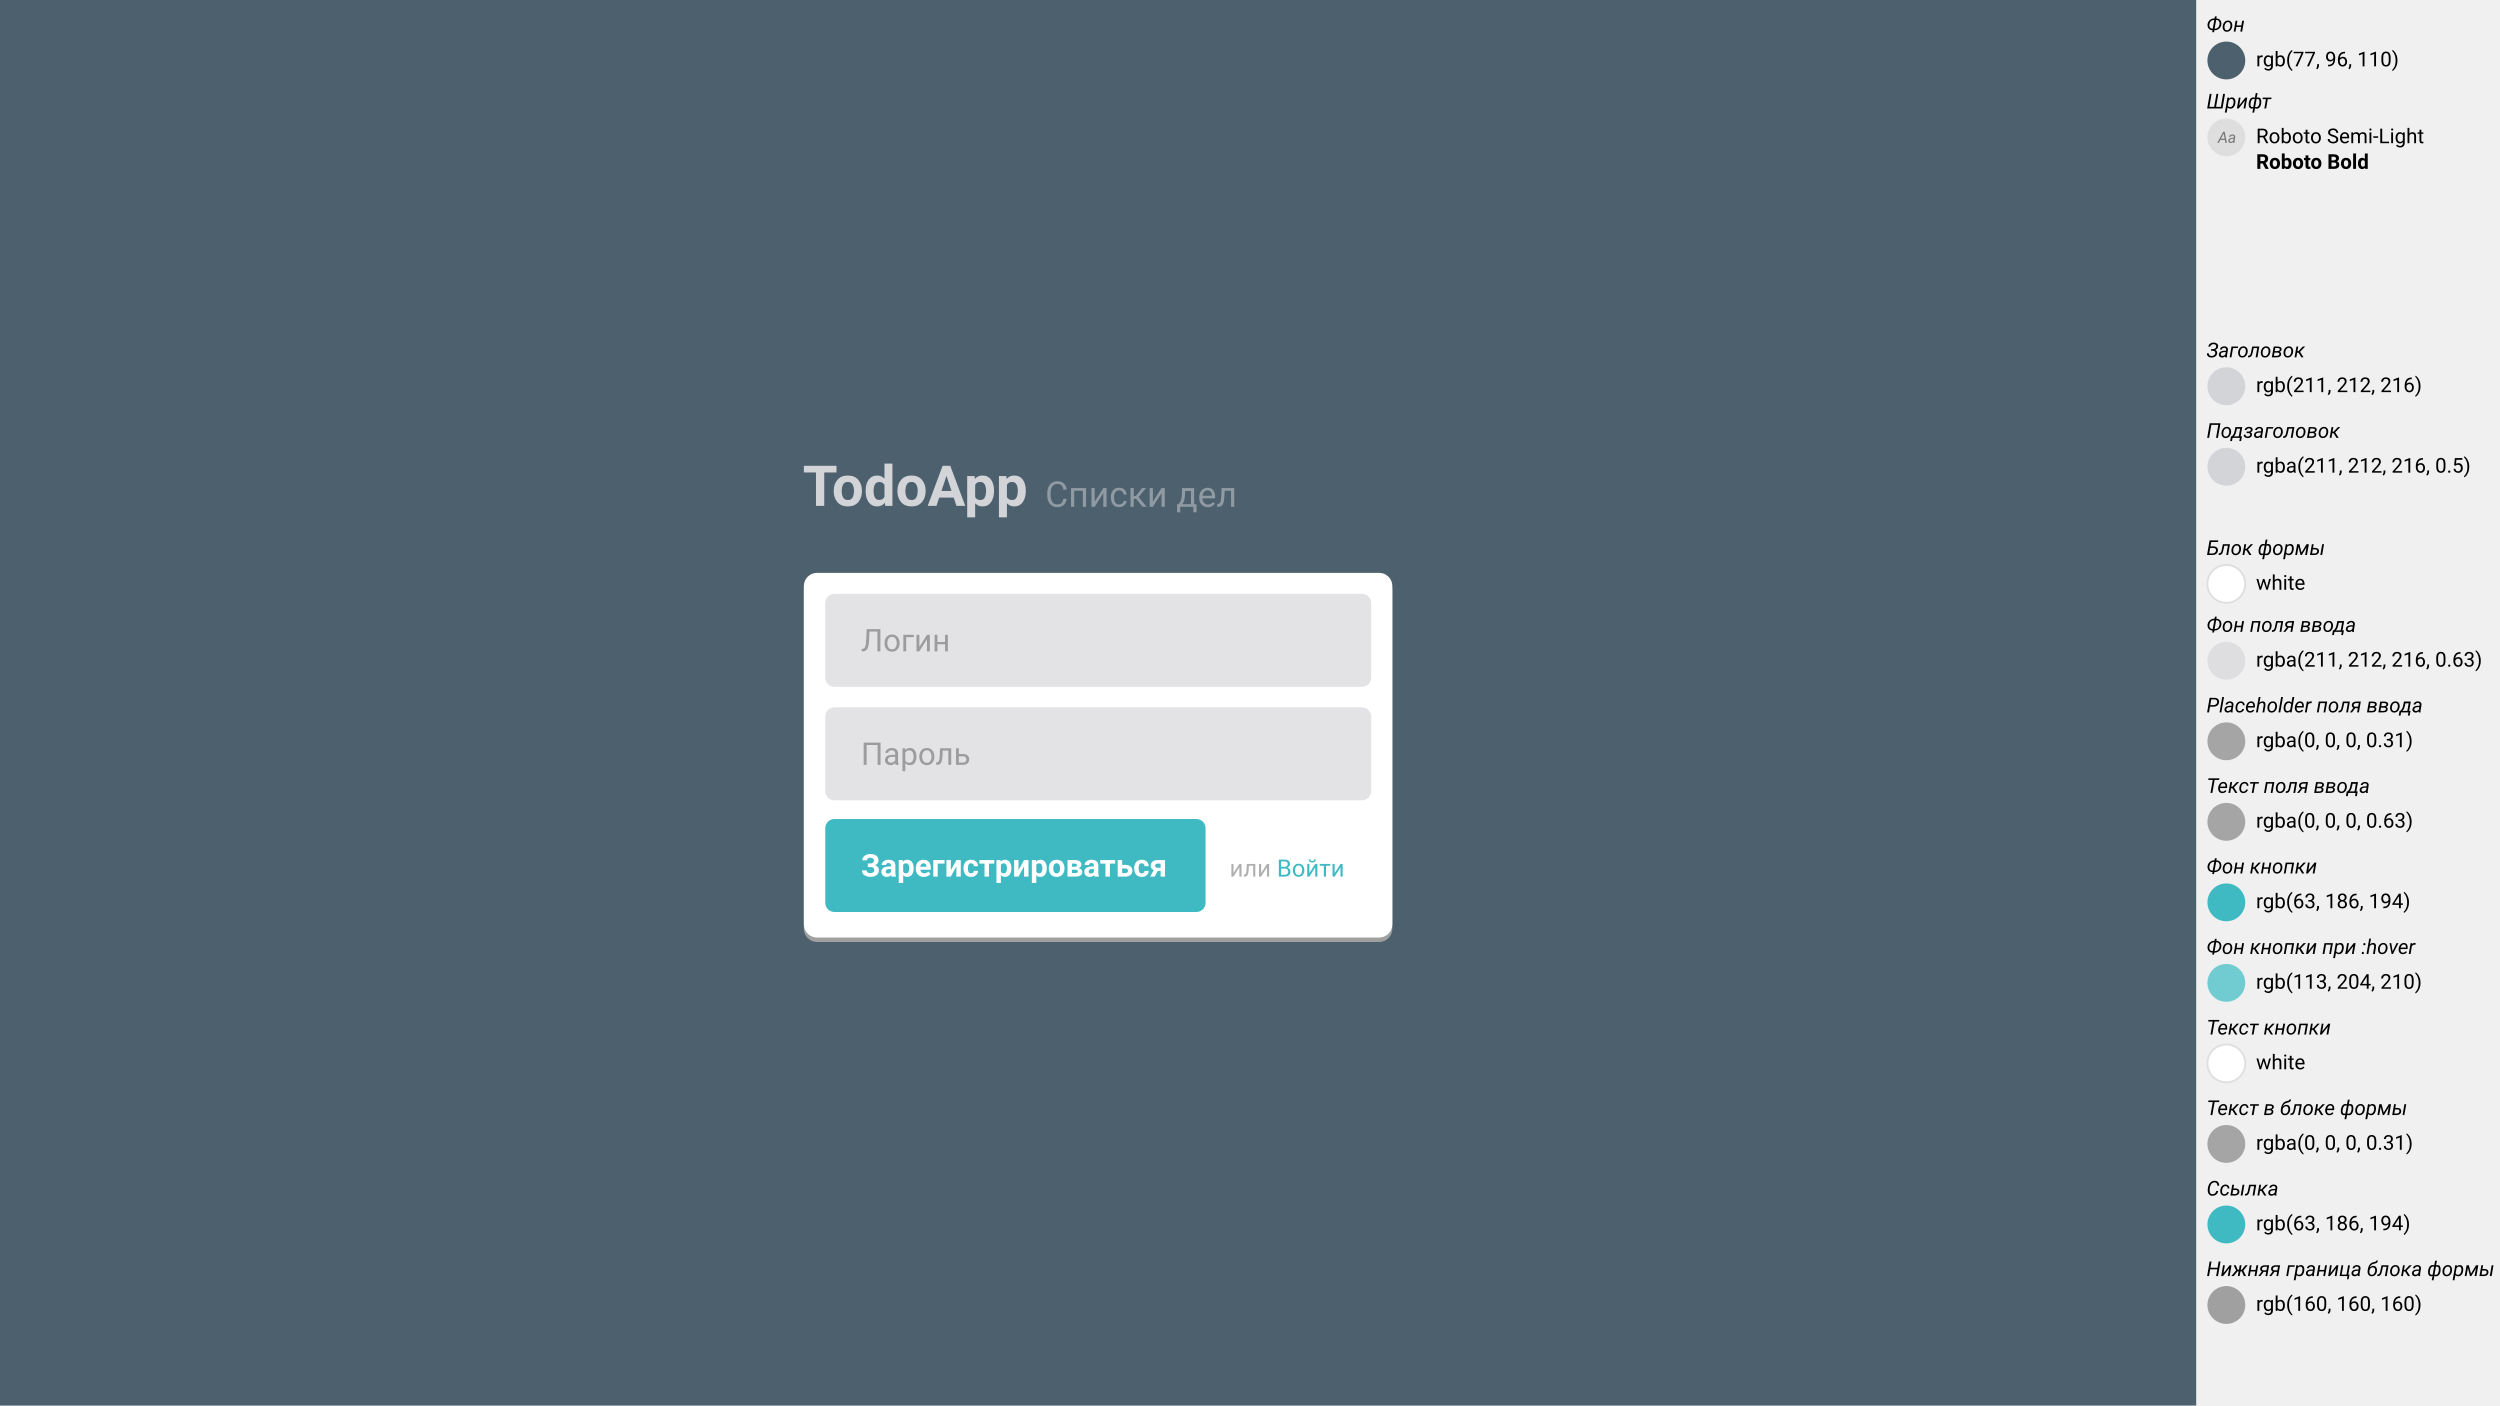
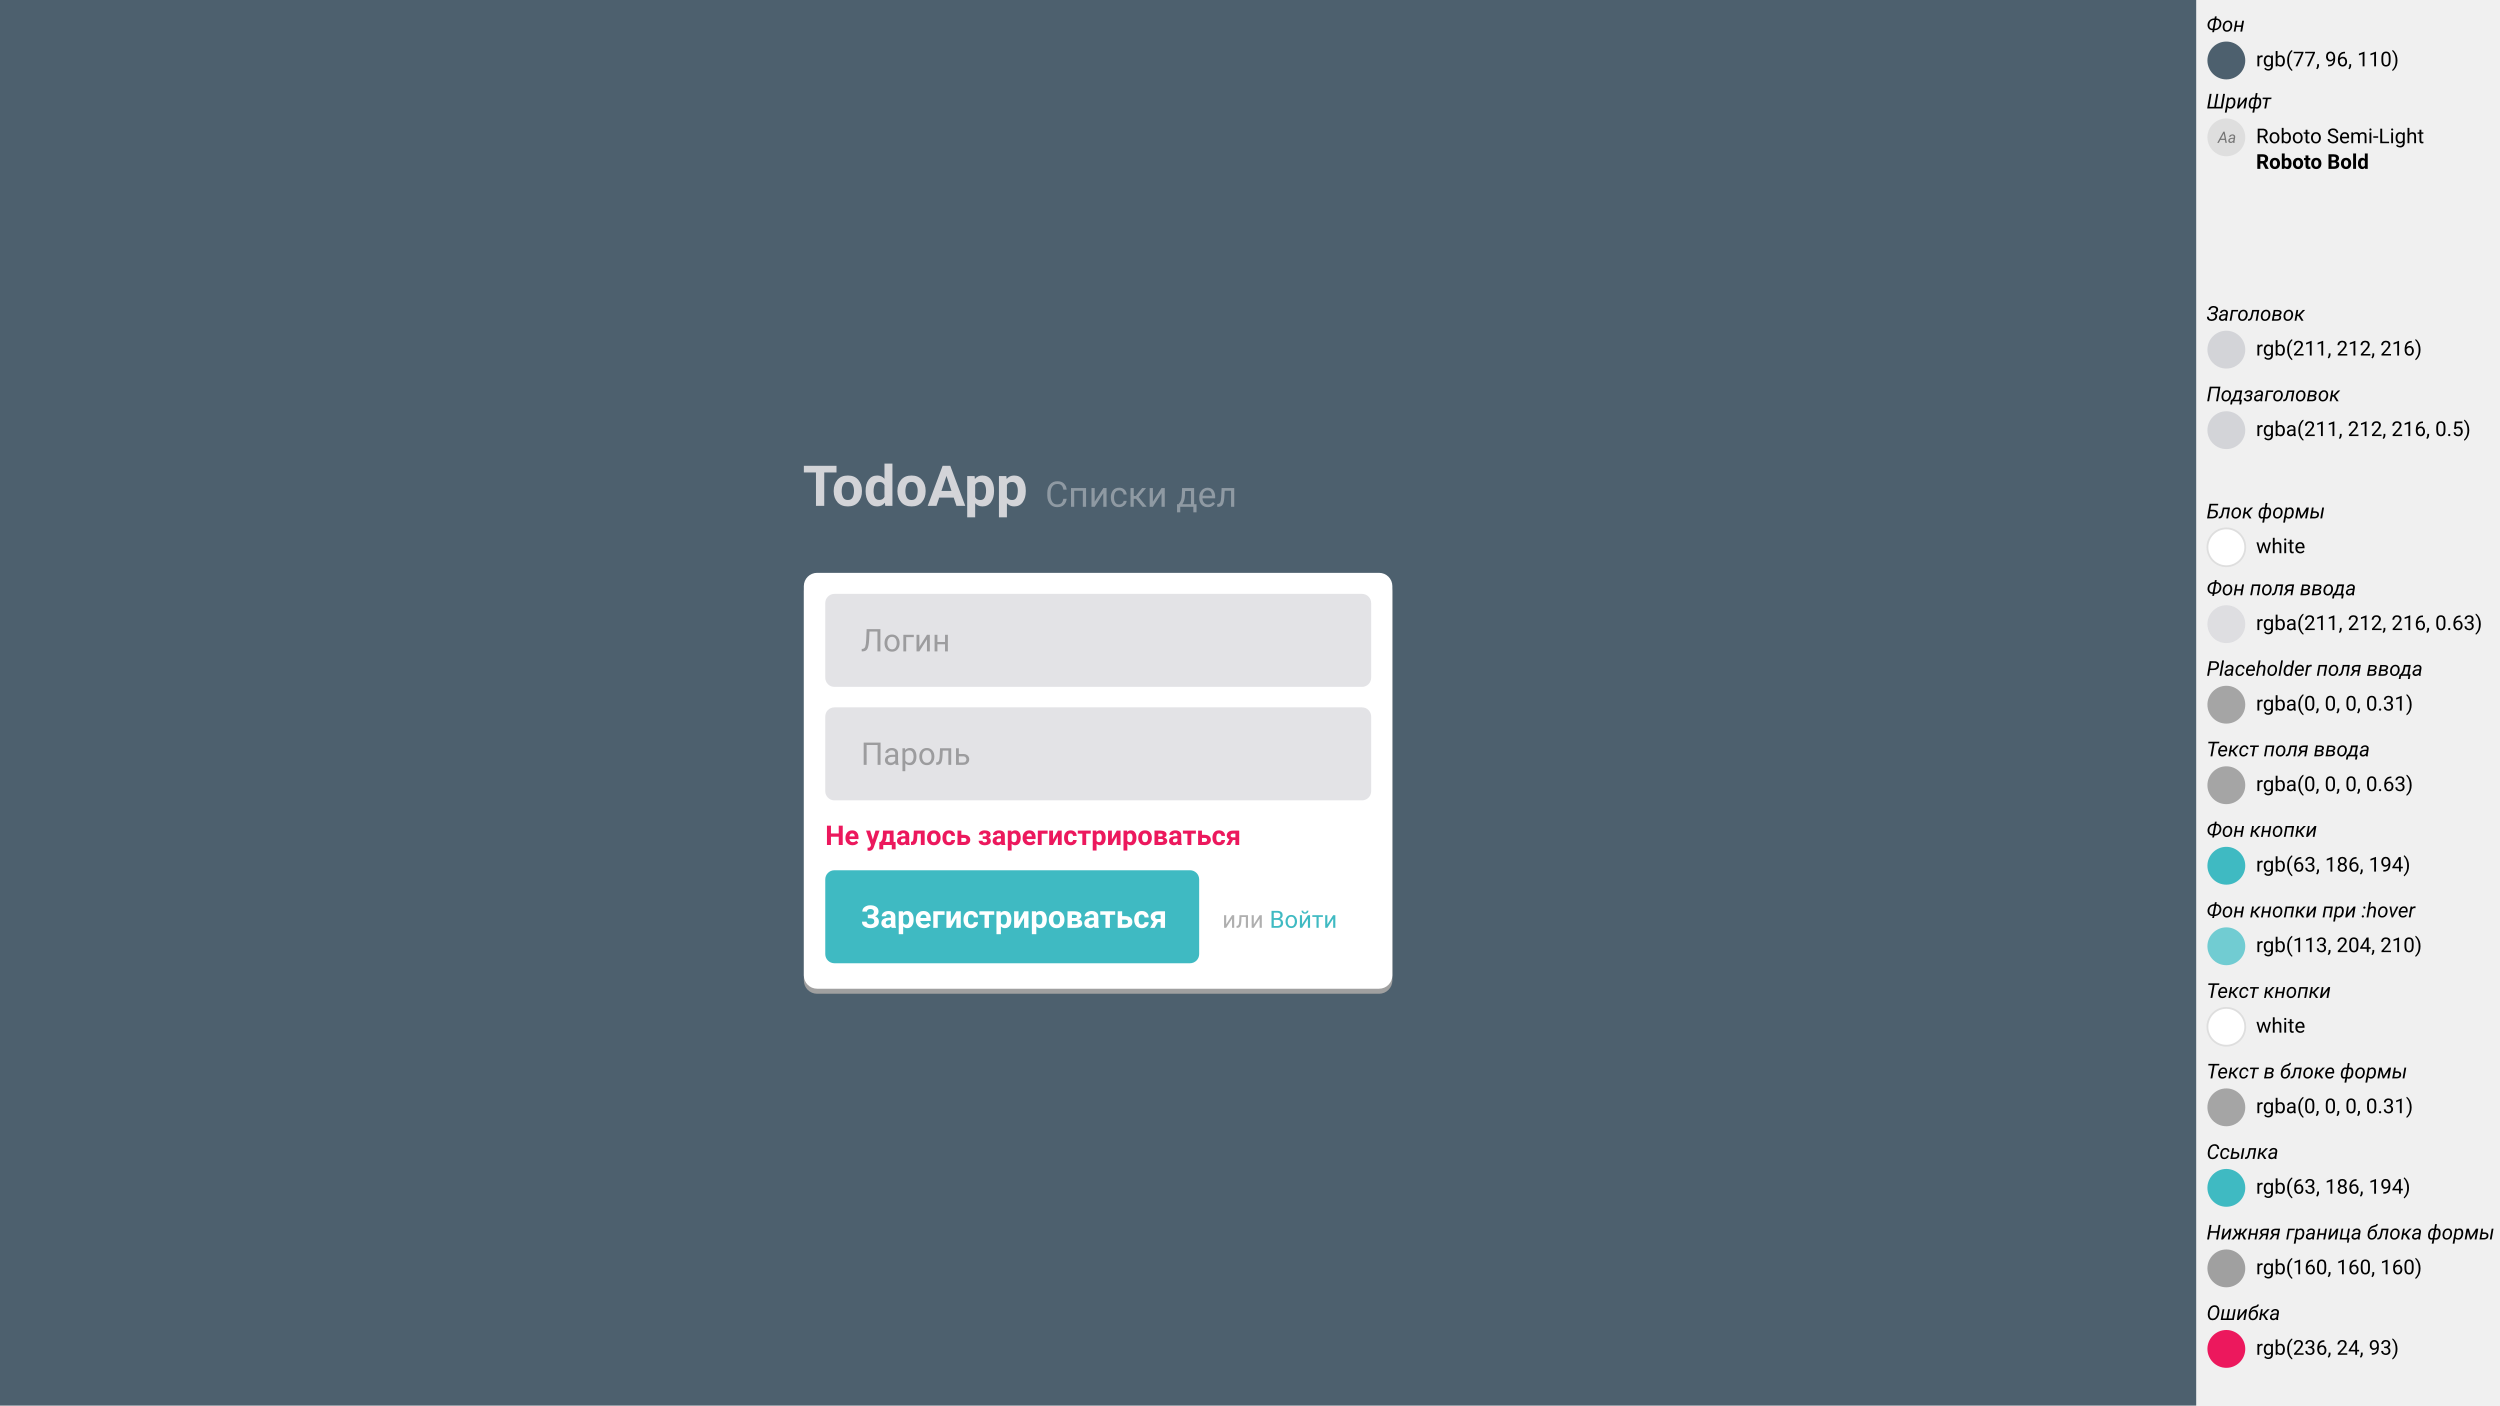
<svg xmlns="http://www.w3.org/2000/svg" width="1366" height="768" id="svg2" version="1.1">
  <defs id="defs4" />
  <g id="layer1" transform="translate(0,-284.3622)">
    <rect style="color:#000000;fill:#4d606e;fill-opacity:1;fill-rule:nonzero;stroke:none;stroke-width:1.25;marker:none;visibility:visible;display:inline;overflow:visible;enable-background:accumulate" id="rect2985" width="1200" height="768" x="0" y="284.362" />
-     <g id="g3903" transform="translate(-24.39519,-12)">
-       <g transform="matrix(0.7703477,0,0,0.7703477,38.54824,240.47)" id="g3771">
-         <text xml:space="preserve" style="font-size:40px;font-style:normal;font-weight:normal;line-height:125%;letter-spacing:0px;word-spacing:0px;fill:#d3d4d8;fill-opacity:1;stroke:none;font-family:Sans" x="551" y="431.362" id="text3763">
-           <tspan id="tspan3765" x="551" y="431.362" style="font-style:normal;font-variant:normal;font-weight:bold;font-stretch:normal;fill:#d3d4d8;fill-opacity:1;font-family:Roboto;-inkscape-font-specification:Roboto Bold">TodoApp</tspan>
-         </text>
-         <text id="text3767" y="432.019" x="722.985" style="font-size:25.159px;font-style:normal;line-height:125%;letter-spacing:0px;word-spacing:0px;fill:#d3d4d8;fill-opacity:0.5;stroke:none;font-family:Sans;-inkscape-font-specification:Roboto Semi-Light" xml:space="preserve">
-           <tspan style="font-style:normal;font-variant:normal;font-stretch:normal;fill:#d3d4d8;fill-opacity:0.5;font-family:Roboto;-inkscape-font-specification:Roboto Semi-Light" y="432.019" x="722.985" id="tspan3769">Списки дел</tspan>
-         </text>
-       </g>
-       <g transform="translate(-95.60676,64.29619)" id="g3833">
-         <g id="g3759" transform="matrix(0.7259011,0,0,0.6051646,182.3172,229.7339)">
-           <rect ry="11.995" y="525.063" x="519.218" height="329.31" width="442.99" id="rect3755" style="color:#000000;fill:#a0a0a0;fill-opacity:1;fill-rule:nonzero;stroke:none;stroke-width:1.25;marker:none;visibility:visible;display:inline;overflow:visible;enable-background:accumulate" rx="10" />
-           <rect rx="10" style="color:#000000;fill:#ffffff;fill-opacity:1;fill-rule:nonzero;stroke:none;stroke-width:1.25;marker:none;visibility:visible;display:inline;overflow:visible;enable-background:accumulate" id="rect3757" width="442.99" height="329.31" x="519.218" y="521.063" ry="11.995" />
-         </g>
-         <g id="g3818">
-           <rect ry="5" rx="5" y="556.567" x="570.928" height="50.816" width="298.272" id="rect3777" style="color:#000000;fill:#d3d4d8;fill-opacity:0.633;fill-rule:nonzero;stroke:none;stroke-width:1.25;marker:none;visibility:visible;display:inline;overflow:visible;enable-background:accumulate" />
-           <text id="text3781" y="587.971" x="590.43" style="font-size:17.106px;font-style:normal;font-weight:normal;line-height:125%;letter-spacing:0px;word-spacing:0px;fill:#000000;fill-opacity:0.314;stroke:none;font-family:Sans" xml:space="preserve">
-             <tspan style="font-style:normal;font-variant:normal;font-stretch:normal;fill:#000000;fill-opacity:0.314;font-family:Roboto;-inkscape-font-specification:Roboto Semi-Light" y="587.971" x="590.43" id="tspan3783">Логин</tspan>
-           </text>
-         </g>
-         <g id="g3823">
-           <rect style="color:#000000;fill:#d3d4d8;fill-opacity:0.633;fill-rule:nonzero;stroke:none;stroke-width:1.25;marker:none;visibility:visible;display:inline;overflow:visible;enable-background:accumulate" id="rect3779" width="298.272" height="50.816" x="570.928" y="618.567" rx="5" ry="5" />
-           <text xml:space="preserve" style="font-size:17.106px;font-style:normal;font-weight:normal;line-height:125%;letter-spacing:0px;word-spacing:0px;fill:#000000;fill-opacity:0.314;stroke:none;font-family:Sans" x="590.43" y="649.971" id="text3785">
-             <tspan id="tspan3787" x="590.43" y="649.971" style="font-style:normal;font-variant:normal;font-stretch:normal;fill:#000000;fill-opacity:0.314;font-family:Roboto;-inkscape-font-specification:Roboto Semi-Light">Пароль</tspan>
-           </text>
-         </g>
-         <g id="g3828">
-           <rect ry="5" rx="5" y="679.567" x="570.928" height="50.816" width="207.797" id="rect3806" style="color:#000000;fill:#3fbac2;fill-opacity:1;fill-rule:nonzero;stroke:none;stroke-width:1.25;marker:none;visibility:visible;display:inline;overflow:visible;enable-background:accumulate" />
-           <text id="text3808" y="711.033" x="590.43" style="font-size:17.106px;font-style:normal;font-weight:bold;line-height:125%;letter-spacing:0px;word-spacing:0px;fill:#ffffff;fill-opacity:1;stroke:none;font-family:Sans;-inkscape-font-specification:Roboto Bold" xml:space="preserve">
-             <tspan style="font-style:normal;font-variant:normal;font-weight:bold;font-stretch:normal;fill:#ffffff;fill-opacity:1;font-family:Roboto;-inkscape-font-specification:Roboto Bold" y="711.033" x="590.43" id="tspan3810">Зарегистрироваться</tspan>
-           </text>
-         </g>
-         <text id="text3812" y="711.028" x="791.823" style="font-size:13.06px;font-style:normal;font-weight:normal;line-height:125%;letter-spacing:0px;word-spacing:0px;fill:#000000;fill-opacity:0.314;stroke:none;font-family:Sans" xml:space="preserve">
-           <tspan style="font-style:normal;font-variant:normal;font-stretch:normal;fill:#000000;fill-opacity:0.314;font-family:Roboto;-inkscape-font-specification:Roboto Semi-Light" y="711.028" x="791.823" id="tspan3814">или <tspan style="fill:#3fbac2;fill-opacity:1" id="tspan3816">Войти</tspan>
-           </tspan>
-         </text>
-       </g>
+     <g id="g3771" transform="matrix(0.7703477,0,0,0.7703477,14.15306,228.47)">
+       <text id="text3763" y="431.362" x="551" style="font-size:40px;font-style:normal;font-weight:normal;line-height:125%;letter-spacing:0px;word-spacing:0px;fill:#d3d4d8;fill-opacity:1;stroke:none;font-family:Sans" xml:space="preserve">
+         <tspan style="font-style:normal;font-variant:normal;font-weight:bold;font-stretch:normal;fill:#d3d4d8;fill-opacity:1;font-family:Roboto;-inkscape-font-specification:Roboto Bold" y="431.362" x="551" id="tspan3765">TodoApp</tspan>
+       </text>
+       <text xml:space="preserve" style="font-size:25.159px;font-style:normal;line-height:125%;letter-spacing:0px;word-spacing:0px;fill:#d3d4d8;fill-opacity:0.5;stroke:none;font-family:Sans;-inkscape-font-specification:Roboto Semi-Light" x="722.985" y="432.019" id="text3767">
+         <tspan id="tspan3769" x="722.985" y="432.019" style="font-style:normal;font-variant:normal;font-stretch:normal;fill:#d3d4d8;fill-opacity:0.5;font-family:Roboto;-inkscape-font-specification:Roboto Semi-Light">Списки дел</tspan>
+       </text>
    </g>
+     <g id="g3759" transform="matrix(0.7259011,0,0,0.6900234,62.31527,237.8134)">
+       <rect ry="10.52" y="525.063" x="519.218" height="329.31" width="442.99" id="rect3755" style="color:#000000;fill:#a0a0a0;fill-opacity:1;fill-rule:nonzero;stroke:none;stroke-width:1.25;marker:none;visibility:visible;display:inline;overflow:visible;enable-background:accumulate" rx="10" />
+       <rect rx="10" style="color:#000000;fill:#ffffff;fill-opacity:1;fill-rule:nonzero;stroke:none;stroke-width:1.25;marker:none;visibility:visible;display:inline;overflow:visible;enable-background:accumulate" id="rect3757" width="442.99" height="329.31" x="519.218" y="521.063" ry="10.52" />
+     </g>
+     <g id="g3818" transform="translate(-120.0019,52.29619)">
+       <rect ry="5" rx="5" y="556.567" x="570.928" height="50.816" width="298.272" id="rect3777" style="color:#000000;fill:#d3d4d8;fill-opacity:0.633;fill-rule:nonzero;stroke:none;stroke-width:1.25;marker:none;visibility:visible;display:inline;overflow:visible;enable-background:accumulate" />
+       <text id="text3781" y="587.971" x="590.43" style="font-size:17.106px;font-style:normal;font-weight:normal;line-height:125%;letter-spacing:0px;word-spacing:0px;fill:#000000;fill-opacity:0.314;stroke:none;font-family:Sans" xml:space="preserve">
+         <tspan style="font-style:normal;font-variant:normal;font-stretch:normal;fill:#000000;fill-opacity:0.314;font-family:Roboto;-inkscape-font-specification:Roboto Semi-Light" y="587.971" x="590.43" id="tspan3783">Логин</tspan>
+       </text>
+     </g>
+     <g id="g3823" transform="translate(-120.0019,52.29619)">
+       <rect style="color:#000000;fill:#d3d4d8;fill-opacity:0.633;fill-rule:nonzero;stroke:none;stroke-width:1.25;marker:none;visibility:visible;display:inline;overflow:visible;enable-background:accumulate" id="rect3779" width="298.272" height="50.816" x="570.928" y="618.567" rx="5" ry="5" />
+       <text xml:space="preserve" style="font-size:17.106px;font-style:normal;font-weight:normal;line-height:125%;letter-spacing:0px;word-spacing:0px;fill:#000000;fill-opacity:0.314;stroke:none;font-family:Sans" x="590.43" y="649.971" id="text3785">
+         <tspan id="tspan3787" x="590.43" y="649.971" style="font-style:normal;font-variant:normal;font-stretch:normal;fill:#000000;fill-opacity:0.314;font-family:Roboto;-inkscape-font-specification:Roboto Semi-Light">Пароль</tspan>
+       </text>
+     </g>
+     <g id="g3828" transform="translate(-120.0019,80.29619)">
+       <rect ry="5" rx="5" y="679.567" x="570.928" height="50.816" width="204.297" id="rect3806" style="color:#000000;fill:#3fbac2;fill-opacity:1;fill-rule:nonzero;stroke:none;stroke-width:1.25;marker:none;visibility:visible;display:inline;overflow:visible;enable-background:accumulate" />
+       <text id="text3808" y="711.033" x="590.43" style="font-size:17.106px;font-style:normal;font-weight:bold;line-height:125%;letter-spacing:0px;word-spacing:0px;fill:#ffffff;fill-opacity:1;stroke:none;font-family:Sans;-inkscape-font-specification:Roboto Bold" xml:space="preserve">
+         <tspan style="font-style:normal;font-variant:normal;font-weight:bold;font-stretch:normal;fill:#ffffff;fill-opacity:1;font-family:Roboto;-inkscape-font-specification:Roboto Bold" y="711.033" x="590.43" id="tspan3810">Зарегистрироваться</tspan>
+       </text>
+     </g>
+     <text id="text3812" y="791.325" x="667.821" style="font-size:13.06px;font-style:normal;font-weight:normal;line-height:125%;letter-spacing:0px;word-spacing:0px;fill:#000000;fill-opacity:0.314;stroke:none;font-family:Sans" xml:space="preserve">
+       <tspan style="font-style:normal;font-variant:normal;font-stretch:normal;fill:#000000;fill-opacity:0.314;font-family:Roboto;-inkscape-font-specification:Roboto Semi-Light" y="791.325" x="667.821" id="tspan3814">или <tspan style="fill:#3fbac2;fill-opacity:1" id="tspan3816">Войти</tspan>
+       </tspan>
+     </text>
    <g id="g3994" transform="translate(0,-24)">
      <path transform="matrix(1.392301,0,0,1.392301,-490.1656,315.2059)" d="m 1233.194,18.82 c 0,4.101 -3.324,7.425 -7.425,7.425 -4.101,0 -7.425,-3.324 -7.425,-7.425 0,-4.101 3.324,-7.425 7.425,-7.425 4.101,0 7.425,3.324 7.425,7.425 z" id="path3929" style="color:#000000;fill:#4d606e;fill-opacity:1;fill-rule:nonzero;stroke:none;stroke-width:0.661;marker:none;visibility:visible;display:inline;overflow:visible;enable-background:accumulate" />
      <text id="text3948" y="344.619" x="1232.688" style="font-size:11.208px;font-style:normal;font-weight:normal;line-height:125%;letter-spacing:0px;word-spacing:0px;fill:#000000;fill-opacity:1;stroke:none;font-family:Sans" xml:space="preserve">
        <tspan style="font-style:normal;font-variant:normal;font-stretch:normal;font-family:Roboto;-inkscape-font-specification:Roboto Semi-Light" y="344.619" x="1232.688" id="tspan3950">rgb(77, 96, 110)</tspan>
      </text>
      <text xml:space="preserve" style="font-size:11.208px;font-style:italic;font-weight:normal;line-height:125%;letter-spacing:0px;word-spacing:0px;fill:#000000;fill-opacity:1;stroke:none;font-family:Sans;-inkscape-font-specification:Roboto Semi-Light Italic" x="1205.64" y="325.619" id="text3990">
        <tspan id="tspan3992" x="1205.64" y="325.619" style="font-style:italic;font-variant:normal;font-stretch:normal;font-family:Roboto;-inkscape-font-specification:Roboto Semi-Light Italic">Фон</tspan>
      </text>
    </g>
-     <g transform="translate(0,198)" id="g4001">
+     <g transform="translate(0,178)" id="g4001">
      <path style="color:#000000;fill:#d3d4d8;fill-opacity:1;fill-rule:nonzero;stroke:none;stroke-width:0.661;marker:none;visibility:visible;display:inline;overflow:visible;enable-background:accumulate" id="path4003" d="m 1233.194,18.82 c 0,4.101 -3.324,7.425 -7.425,7.425 -4.101,0 -7.425,-3.324 -7.425,-7.425 0,-4.101 3.324,-7.425 7.425,-7.425 4.101,0 7.425,3.324 7.425,7.425 z" transform="matrix(1.392301,0,0,1.392301,-490.1656,315.2059)" />
      <text xml:space="preserve" style="font-size:11.208px;font-style:normal;font-weight:normal;line-height:125%;letter-spacing:0px;word-spacing:0px;fill:#000000;fill-opacity:1;stroke:none;font-family:Sans" x="1232.688" y="344.619" id="text4005">
        <tspan id="tspan4007" x="1232.688" y="344.619" style="font-style:normal;font-variant:normal;font-stretch:normal;font-family:Roboto;-inkscape-font-specification:Roboto Semi-Light">rgba(211, 212, 216, 0.5)</tspan>
      </text>
      <text id="text4009" y="325.619" x="1205.64" style="font-size:11.208px;font-style:italic;font-weight:normal;line-height:125%;letter-spacing:0px;word-spacing:0px;fill:#000000;fill-opacity:1;stroke:none;font-family:Sans;-inkscape-font-specification:Roboto Semi-Light Italic" xml:space="preserve">
        <tspan style="font-style:italic;font-variant:normal;font-stretch:normal;font-family:Roboto;-inkscape-font-specification:Roboto Semi-Light Italic" y="325.619" x="1205.64" id="tspan4011">Подзаголовок</tspan>
      </text>
    </g>
    <g transform="translate(0,18)" id="g4013">
      <path style="color:#000000;fill:#dedede;fill-opacity:1;fill-rule:nonzero;stroke:none;stroke-width:0.661;marker:none;visibility:visible;display:inline;overflow:visible;enable-background:accumulate" id="path4015" d="m 1233.194,18.82 c 0,4.101 -3.324,7.425 -7.425,7.425 -4.101,0 -7.425,-3.324 -7.425,-7.425 0,-4.101 3.324,-7.425 7.425,-7.425 4.101,0 7.425,3.324 7.425,7.425 z" transform="matrix(1.392301,0,0,1.392301,-490.1656,315.2059)" />
      <text xml:space="preserve" style="font-size:11.208px;font-style:normal;font-weight:normal;line-height:125%;letter-spacing:0px;word-spacing:0px;fill:#000000;fill-opacity:1;stroke:none;font-family:Sans" x="1232.688" y="344.619" id="text4017">
        <tspan id="tspan4019" x="1232.688" y="344.619" style="font-style:normal;font-variant:normal;font-stretch:normal;font-family:Roboto;-inkscape-font-specification:Roboto Semi-Light">Roboto Semi-Light</tspan>
        <tspan x="1232.688" y="358.629" style="font-style:normal;font-variant:normal;font-stretch:normal;font-family:Roboto;-inkscape-font-specification:Roboto Bold;font-weight:bold;font-size:11.208px;text-anchor:start;text-align:start;writing-mode:lr;line-height:125%" id="tspan4029">Roboto Bold</tspan>
      </text>
      <text id="text4021" y="325.619" x="1205.64" style="font-size:11.208px;font-style:italic;font-weight:normal;line-height:125%;letter-spacing:0px;word-spacing:0px;fill:#000000;fill-opacity:1;stroke:none;font-family:Sans;-inkscape-font-specification:Roboto Semi-Light Italic" xml:space="preserve">
        <tspan style="font-style:italic;font-variant:normal;font-stretch:normal;font-family:Roboto;-inkscape-font-specification:Roboto Semi-Light Italic" y="325.619" x="1205.64" id="tspan4023">Шрифт</tspan>
      </text>
      <text id="text4025" y="344.418" x="1211.85" style="font-size:8.604px;font-style:italic;font-weight:normal;line-height:125%;letter-spacing:0px;word-spacing:0px;fill:#000000;fill-opacity:0.476;stroke:none;font-family:Sans;-inkscape-font-specification:Roboto Semi-Light Italic" xml:space="preserve">
        <tspan style="font-style:italic;font-variant:normal;font-stretch:normal;font-family:Roboto;-inkscape-font-specification:Roboto Semi-Light Italic;fill:#000000;fill-opacity:0.476" y="344.418" x="1211.85" id="tspan4027">Aa</tspan>
      </text>
    </g>
-     <g id="g4050" transform="translate(0,262)">
-       <path transform="matrix(1.392301,0,0,1.392301,-490.1656,315.2059)" d="m 1233.194,18.82 c 0,4.101 -3.324,7.425 -7.425,7.425 -4.101,0 -7.425,-3.324 -7.425,-7.425 0,-4.101 3.324,-7.425 7.425,-7.425 4.101,0 7.425,3.324 7.425,7.425 z" id="path4052" style="color:#000000;fill:#ffffff;fill-opacity:1;fill-rule:nonzero;stroke:#dedede;stroke-width:0.718;marker:none;visibility:visible;display:inline;overflow:visible;enable-background:accumulate;stroke-miterlimit:4;stroke-dasharray:none;stroke-opacity:1" />
+     <g id="g4050" transform="translate(0,242)">
+       <path transform="matrix(1.392301,0,0,1.392301,-490.1656,315.2059)" d="m 1233.194,18.82 c 0,4.101 -3.324,7.425 -7.425,7.425 -4.101,0 -7.425,-3.324 -7.425,-7.425 0,-4.101 3.324,-7.425 7.425,-7.425 4.101,0 7.425,3.324 7.425,7.425 z" id="path4052" style="color:#000000;fill:#ffffff;fill-opacity:1;fill-rule:nonzero;stroke:#dedede;stroke-width:0.718;stroke-miterlimit:4;stroke-opacity:1;stroke-dasharray:none;marker:none;visibility:visible;display:inline;overflow:visible;enable-background:accumulate" />
      <text id="text4054" y="344.619" x="1232.688" style="font-size:11.208px;font-style:normal;font-weight:normal;line-height:125%;letter-spacing:0px;word-spacing:0px;fill:#000000;fill-opacity:1;stroke:none;font-family:Sans" xml:space="preserve">
        <tspan style="font-style:normal;font-variant:normal;font-stretch:normal;font-family:Roboto;-inkscape-font-specification:Roboto Semi-Light" y="344.619" x="1232.688" id="tspan4056">white</tspan>
      </text>
      <text xml:space="preserve" style="font-size:11.208px;font-style:italic;font-weight:normal;line-height:125%;letter-spacing:0px;word-spacing:0px;fill:#000000;fill-opacity:1;stroke:none;font-family:Sans;-inkscape-font-specification:Roboto Semi-Light Italic" x="1205.64" y="325.619" id="text4058">
        <tspan id="tspan4060" x="1205.64" y="325.619" style="font-style:italic;font-variant:normal;font-stretch:normal;font-family:Roboto;-inkscape-font-specification:Roboto Semi-Light Italic">Блок формы</tspan>
      </text>
    </g>
-     <g transform="translate(0,304)" id="g4062">
-       <path style="color:#000000;fill:#d3d4d8;fill-opacity:0.633;fill-rule:nonzero;stroke:none;stroke-width:0.898;stroke-miterlimit:4;stroke-opacity:1;stroke-dasharray:none;marker:none;visibility:visible;display:inline;overflow:visible;enable-background:accumulate" id="path4064" d="m 1233.194,18.82 c 0,4.101 -3.324,7.425 -7.425,7.425 -4.101,0 -7.425,-3.324 -7.425,-7.425 0,-4.101 3.324,-7.425 7.425,-7.425 4.101,0 7.425,3.324 7.425,7.425 z" transform="matrix(1.392301,0,0,1.392301,-490.1656,315.2059)" />
+     <g transform="translate(0,284)" id="g4062">
+       <path style="color:#000000;fill:#d3d4d8;fill-opacity:0.633;fill-rule:nonzero;stroke:none;stroke-width:0.898;marker:none;visibility:visible;display:inline;overflow:visible;enable-background:accumulate" id="path4064" d="m 1233.194,18.82 c 0,4.101 -3.324,7.425 -7.425,7.425 -4.101,0 -7.425,-3.324 -7.425,-7.425 0,-4.101 3.324,-7.425 7.425,-7.425 4.101,0 7.425,3.324 7.425,7.425 z" transform="matrix(1.392301,0,0,1.392301,-490.1656,315.2059)" />
      <text xml:space="preserve" style="font-size:11.208px;font-style:normal;font-weight:normal;line-height:125%;letter-spacing:0px;word-spacing:0px;fill:#000000;fill-opacity:1;stroke:none;font-family:Sans" x="1232.688" y="344.619" id="text4066">
        <tspan id="tspan4068" x="1232.688" y="344.619" style="font-style:normal;font-variant:normal;font-stretch:normal;font-family:Roboto;-inkscape-font-specification:Roboto Semi-Light">rgba(211, 212, 216, 0.63)</tspan>
      </text>
      <text id="text4070" y="325.619" x="1205.64" style="font-size:11.208px;font-style:italic;font-weight:normal;line-height:125%;letter-spacing:0px;word-spacing:0px;fill:#000000;fill-opacity:1;stroke:none;font-family:Sans;-inkscape-font-specification:Roboto Semi-Light Italic" xml:space="preserve">
        <tspan style="font-style:italic;font-variant:normal;font-stretch:normal;font-family:Roboto;-inkscape-font-specification:Roboto Semi-Light Italic" y="325.619" x="1205.64" id="tspan4072">Фон поля ввода</tspan>
      </text>
    </g>
-     <g id="g4091" transform="translate(0,348)">
+     <g id="g4091" transform="translate(0,328)">
      <path transform="matrix(1.392301,0,0,1.392301,-490.1656,315.2059)" d="m 1233.194,18.82 c 0,4.101 -3.324,7.425 -7.425,7.425 -4.101,0 -7.425,-3.324 -7.425,-7.425 0,-4.101 3.324,-7.425 7.425,-7.425 4.101,0 7.425,3.324 7.425,7.425 z" id="path4093" style="color:#000000;fill:#000000;fill-opacity:0.314;fill-rule:nonzero;stroke:none;stroke-width:0.898;marker:none;visibility:visible;display:inline;overflow:visible;enable-background:accumulate" />
      <text id="text4095" y="344.619" x="1232.688" style="font-size:11.208px;font-style:normal;font-weight:normal;line-height:125%;letter-spacing:0px;word-spacing:0px;fill:#000000;fill-opacity:1;stroke:none;font-family:Sans" xml:space="preserve">
        <tspan style="font-style:normal;font-variant:normal;font-stretch:normal;font-family:Roboto;-inkscape-font-specification:Roboto Semi-Light" y="344.619" x="1232.688" id="tspan4097">rgba(0, 0, 0, 0.31)</tspan>
      </text>
      <text xml:space="preserve" style="font-size:11.208px;font-style:italic;font-weight:normal;line-height:125%;letter-spacing:0px;word-spacing:0px;fill:#000000;fill-opacity:1;stroke:none;font-family:Sans;-inkscape-font-specification:Roboto Semi-Light Italic" x="1205.64" y="325.619" id="text4099">
        <tspan id="tspan4101" x="1205.64" y="325.619" style="font-style:italic;font-variant:normal;font-stretch:normal;font-family:Roboto;-inkscape-font-specification:Roboto Semi-Light Italic">Placeholder поля ввода</tspan>
      </text>
    </g>
-     <g transform="translate(0,392)" id="g4126">
+     <g transform="translate(0,372)" id="g4126">
      <path style="color:#000000;fill:#000000;fill-opacity:0.314;fill-rule:nonzero;stroke:none;stroke-width:0.898;marker:none;visibility:visible;display:inline;overflow:visible;enable-background:accumulate" id="path4128" d="m 1233.194,18.82 c 0,4.101 -3.324,7.425 -7.425,7.425 -4.101,0 -7.425,-3.324 -7.425,-7.425 0,-4.101 3.324,-7.425 7.425,-7.425 4.101,0 7.425,3.324 7.425,7.425 z" transform="matrix(1.392301,0,0,1.392301,-490.1656,315.2059)" />
      <text xml:space="preserve" style="font-size:11.208px;font-style:normal;font-weight:normal;line-height:125%;letter-spacing:0px;word-spacing:0px;fill:#000000;fill-opacity:1;stroke:none;font-family:Sans" x="1232.688" y="344.619" id="text4130">
        <tspan id="tspan4132" x="1232.688" y="344.619" style="font-style:normal;font-variant:normal;font-stretch:normal;font-family:Roboto;-inkscape-font-specification:Roboto Semi-Light">rgba(0, 0, 0, 0.63)</tspan>
      </text>
      <text id="text4134" y="325.619" x="1205.64" style="font-size:11.208px;font-style:italic;font-weight:normal;line-height:125%;letter-spacing:0px;word-spacing:0px;fill:#000000;fill-opacity:1;stroke:none;font-family:Sans;-inkscape-font-specification:Roboto Semi-Light Italic" xml:space="preserve">
        <tspan style="font-style:italic;font-variant:normal;font-stretch:normal;font-family:Roboto;-inkscape-font-specification:Roboto Semi-Light Italic" y="325.619" x="1205.64" id="tspan4136">Текст поля ввода</tspan>
      </text>
    </g>
-     <g id="g4138" transform="translate(0,436)">
+     <g id="g4138" transform="translate(0,416)">
      <path transform="matrix(1.392301,0,0,1.392301,-490.1656,315.2059)" d="m 1233.194,18.82 c 0,4.101 -3.324,7.425 -7.425,7.425 -4.101,0 -7.425,-3.324 -7.425,-7.425 0,-4.101 3.324,-7.425 7.425,-7.425 4.101,0 7.425,3.324 7.425,7.425 z" id="path4140" style="color:#000000;fill:#3fbac2;fill-opacity:1;fill-rule:nonzero;stroke:none;stroke-width:0.898;marker:none;visibility:visible;display:inline;overflow:visible;enable-background:accumulate" />
      <text id="text4142" y="344.619" x="1232.688" style="font-size:11.208px;font-style:normal;font-weight:normal;line-height:125%;letter-spacing:0px;word-spacing:0px;fill:#000000;fill-opacity:1;stroke:none;font-family:Sans" xml:space="preserve">
        <tspan style="font-style:normal;font-variant:normal;font-stretch:normal;font-family:Roboto;-inkscape-font-specification:Roboto Semi-Light" y="344.619" x="1232.688" id="tspan4144">rgb(63, 186, 194)</tspan>
      </text>
      <text xml:space="preserve" style="font-size:11.208px;font-style:italic;font-weight:normal;line-height:125%;letter-spacing:0px;word-spacing:0px;fill:#000000;fill-opacity:1;stroke:none;font-family:Sans;-inkscape-font-specification:Roboto Semi-Light Italic" x="1205.64" y="325.619" id="text4146">
        <tspan id="tspan4148" x="1205.64" y="325.619" style="font-style:italic;font-variant:normal;font-stretch:normal;font-family:Roboto;-inkscape-font-specification:Roboto Semi-Light Italic">Фон кнопки</tspan>
      </text>
    </g>
-     <g transform="translate(0,480)" id="g4178">
+     <g transform="translate(0,460)" id="g4178">
      <path style="color:#000000;fill:#71ccd2;fill-opacity:1;fill-rule:nonzero;stroke:none;stroke-width:0.898;marker:none;visibility:visible;display:inline;overflow:visible;enable-background:accumulate" id="path4180" d="m 1233.194,18.82 c 0,4.101 -3.324,7.425 -7.425,7.425 -4.101,0 -7.425,-3.324 -7.425,-7.425 0,-4.101 3.324,-7.425 7.425,-7.425 4.101,0 7.425,3.324 7.425,7.425 z" transform="matrix(1.392301,0,0,1.392301,-490.1656,315.2059)" />
      <text xml:space="preserve" style="font-size:11.208px;font-style:normal;font-weight:normal;line-height:125%;letter-spacing:0px;word-spacing:0px;fill:#000000;fill-opacity:1;stroke:none;font-family:Sans" x="1232.688" y="344.619" id="text4182">
        <tspan id="tspan4184" x="1232.688" y="344.619" style="font-style:normal;font-variant:normal;font-stretch:normal;font-family:Roboto;-inkscape-font-specification:Roboto Semi-Light">rgb(113, 204, 210)</tspan>
      </text>
      <text id="text4186" y="325.619" x="1205.64" style="font-size:11.208px;font-style:italic;font-weight:normal;line-height:125%;letter-spacing:0px;word-spacing:0px;fill:#000000;fill-opacity:1;stroke:none;font-family:Sans;-inkscape-font-specification:Roboto Semi-Light Italic" xml:space="preserve">
        <tspan style="font-style:italic;font-variant:normal;font-stretch:normal;font-family:Roboto;-inkscape-font-specification:Roboto Semi-Light Italic" y="325.619" x="1205.64" id="tspan4188">Фон кнопки при :hover</tspan>
      </text>
    </g>
-     <g transform="translate(0,524)" id="g4190">
+     <g transform="translate(0,504)" id="g4190">
      <path style="color:#000000;fill:#ffffff;fill-opacity:1;fill-rule:nonzero;stroke:#dedede;stroke-width:0.718;stroke-miterlimit:4;stroke-opacity:1;stroke-dasharray:none;marker:none;visibility:visible;display:inline;overflow:visible;enable-background:accumulate" id="path4192" d="m 1233.194,18.82 c 0,4.101 -3.324,7.425 -7.425,7.425 -4.101,0 -7.425,-3.324 -7.425,-7.425 0,-4.101 3.324,-7.425 7.425,-7.425 4.101,0 7.425,3.324 7.425,7.425 z" transform="matrix(1.392301,0,0,1.392301,-490.1656,315.2059)" />
      <text xml:space="preserve" style="font-size:11.208px;font-style:normal;font-weight:normal;line-height:125%;letter-spacing:0px;word-spacing:0px;fill:#000000;fill-opacity:1;stroke:none;font-family:Sans" x="1232.688" y="344.619" id="text4194">
        <tspan id="tspan4196" x="1232.688" y="344.619" style="font-style:normal;font-variant:normal;font-stretch:normal;font-family:Roboto;-inkscape-font-specification:Roboto Semi-Light">white</tspan>
      </text>
      <text id="text4198" y="325.619" x="1205.64" style="font-size:11.208px;font-style:italic;font-weight:normal;line-height:125%;letter-spacing:0px;word-spacing:0px;fill:#000000;fill-opacity:1;stroke:none;font-family:Sans;-inkscape-font-specification:Roboto Semi-Light Italic" xml:space="preserve">
        <tspan style="font-style:italic;font-variant:normal;font-stretch:normal;font-family:Roboto;-inkscape-font-specification:Roboto Semi-Light Italic" y="325.619" x="1205.64" id="tspan4200">Текст кнопки</tspan>
      </text>
    </g>
-     <g transform="translate(0,568)" id="g4202">
+     <g transform="translate(0,548)" id="g4202">
      <path style="color:#000000;fill:#000000;fill-opacity:0.314;fill-rule:nonzero;stroke:none;stroke-width:0.898;marker:none;visibility:visible;display:inline;overflow:visible;enable-background:accumulate" id="path4204" d="m 1233.194,18.82 c 0,4.101 -3.324,7.425 -7.425,7.425 -4.101,0 -7.425,-3.324 -7.425,-7.425 0,-4.101 3.324,-7.425 7.425,-7.425 4.101,0 7.425,3.324 7.425,7.425 z" transform="matrix(1.392301,0,0,1.392301,-490.1656,315.2059)" />
      <text xml:space="preserve" style="font-size:11.208px;font-style:normal;font-weight:normal;line-height:125%;letter-spacing:0px;word-spacing:0px;fill:#000000;fill-opacity:1;stroke:none;font-family:Sans" x="1232.688" y="344.619" id="text4206">
        <tspan id="tspan4208" x="1232.688" y="344.619" style="font-style:normal;font-variant:normal;font-stretch:normal;font-family:Roboto;-inkscape-font-specification:Roboto Semi-Light">rgba(0, 0, 0, 0.31)</tspan>
      </text>
      <text id="text4210" y="325.619" x="1205.64" style="font-size:11.208px;font-style:italic;font-weight:normal;line-height:125%;letter-spacing:0px;word-spacing:0px;fill:#000000;fill-opacity:1;stroke:none;font-family:Sans;-inkscape-font-specification:Roboto Semi-Light Italic" xml:space="preserve">
        <tspan style="font-style:italic;font-variant:normal;font-stretch:normal;font-family:Roboto;-inkscape-font-specification:Roboto Semi-Light Italic" y="325.619" x="1205.64" id="tspan4212">Текст в блоке формы</tspan>
      </text>
    </g>
-     <g transform="translate(0,612)" id="g4226">
+     <g transform="translate(0,592)" id="g4226">
      <path style="color:#000000;fill:#3fbac2;fill-opacity:1;fill-rule:nonzero;stroke:none;stroke-width:0.898;marker:none;visibility:visible;display:inline;overflow:visible;enable-background:accumulate" id="path4228" d="m 1233.194,18.82 c 0,4.101 -3.324,7.425 -7.425,7.425 -4.101,0 -7.425,-3.324 -7.425,-7.425 0,-4.101 3.324,-7.425 7.425,-7.425 4.101,0 7.425,3.324 7.425,7.425 z" transform="matrix(1.392301,0,0,1.392301,-490.1656,315.2059)" />
      <text xml:space="preserve" style="font-size:11.208px;font-style:normal;font-weight:normal;line-height:125%;letter-spacing:0px;word-spacing:0px;fill:#000000;fill-opacity:1;stroke:none;font-family:Sans" x="1232.688" y="344.619" id="text4230">
        <tspan id="tspan4232" x="1232.688" y="344.619" style="font-style:normal;font-variant:normal;font-stretch:normal;font-family:Roboto;-inkscape-font-specification:Roboto Semi-Light">rgb(63, 186, 194)</tspan>
      </text>
      <text id="text4234" y="325.619" x="1205.64" style="font-size:11.208px;font-style:italic;font-weight:normal;line-height:125%;letter-spacing:0px;word-spacing:0px;fill:#000000;fill-opacity:1;stroke:none;font-family:Sans;-inkscape-font-specification:Roboto Semi-Light Italic" xml:space="preserve">
        <tspan style="font-style:italic;font-variant:normal;font-stretch:normal;font-family:Roboto;-inkscape-font-specification:Roboto Semi-Light Italic" y="325.619" x="1205.64" id="tspan4236">Ссылка</tspan>
      </text>
    </g>
-     <g id="g4238" transform="translate(0,656)">
+     <g id="g4238" transform="translate(0,636)">
      <path transform="matrix(1.392301,0,0,1.392301,-490.1656,315.2059)" d="m 1233.194,18.82 c 0,4.101 -3.324,7.425 -7.425,7.425 -4.101,0 -7.425,-3.324 -7.425,-7.425 0,-4.101 3.324,-7.425 7.425,-7.425 4.101,0 7.425,3.324 7.425,7.425 z" id="path4240" style="color:#000000;fill:#a0a0a0;fill-opacity:1;fill-rule:nonzero;stroke:none;stroke-width:0.595;marker:none;visibility:visible;display:inline;overflow:visible;enable-background:accumulate" />
      <text id="text4242" y="344.619" x="1232.688" style="font-size:11.208px;font-style:normal;font-weight:normal;line-height:125%;letter-spacing:0px;word-spacing:0px;fill:#000000;fill-opacity:1;stroke:none;font-family:Sans" xml:space="preserve">
        <tspan style="font-style:normal;font-variant:normal;font-stretch:normal;font-family:Roboto;-inkscape-font-specification:Roboto Semi-Light" y="344.619" x="1232.688" id="tspan4244">rgb(160, 160, 160)</tspan>
      </text>
      <text xml:space="preserve" style="font-size:11.208px;font-style:italic;font-weight:normal;line-height:125%;letter-spacing:0px;word-spacing:0px;fill:#000000;fill-opacity:1;stroke:none;font-family:Sans;-inkscape-font-specification:Roboto Semi-Light Italic" x="1205.64" y="325.619" id="text4246">
        <tspan id="tspan4248" x="1205.64" y="325.619" style="font-style:italic;font-variant:normal;font-stretch:normal;font-family:Roboto;-inkscape-font-specification:Roboto Semi-Light Italic">Нижняя граница блока формы</tspan>
      </text>
    </g>
-     <g id="g5937" transform="translate(0,154)">
-       <path transform="matrix(1.392301,0,0,1.392301,-490.1656,315.2059)" d="m 1233.194,18.82 c 0,4.101 -3.324,7.425 -7.425,7.425 -4.101,0 -7.425,-3.324 -7.425,-7.425 0,-4.101 3.324,-7.425 7.425,-7.425 4.101,0 7.425,3.324 7.425,7.425 z" id="path5939" style="color:#000000;fill:#d3d4d8;fill-opacity:1;fill-rule:nonzero;stroke:none;stroke-width:0.661;marker:none;visibility:visible;display:inline;overflow:visible;enable-background:accumulate" />
-       <text id="text5941" y="344.619" x="1232.688" style="font-size:11.208px;font-style:normal;font-weight:normal;line-height:125%;letter-spacing:0px;word-spacing:0px;fill:#000000;fill-opacity:1;stroke:none;font-family:Sans" xml:space="preserve">
-         <tspan style="font-style:normal;font-variant:normal;font-stretch:normal;font-family:Roboto;-inkscape-font-specification:Roboto Semi-Light" y="344.619" x="1232.688" id="tspan5943">rgb(211, 212, 216)</tspan>
+     <g id="g5305" transform="translate(0,134)">
+       <path transform="matrix(1.392301,0,0,1.392301,-490.1656,315.2059)" d="m 1233.194,18.82 c 0,4.101 -3.324,7.425 -7.425,7.425 -4.101,0 -7.425,-3.324 -7.425,-7.425 0,-4.101 3.324,-7.425 7.425,-7.425 4.101,0 7.425,3.324 7.425,7.425 z" id="path5307" style="color:#000000;fill:#d3d4d8;fill-opacity:1;fill-rule:nonzero;stroke:none;stroke-width:0.661;marker:none;visibility:visible;display:inline;overflow:visible;enable-background:accumulate" />
+       <text id="text5309" y="344.619" x="1232.688" style="font-size:11.208px;font-style:normal;font-weight:normal;line-height:125%;letter-spacing:0px;word-spacing:0px;fill:#000000;fill-opacity:1;stroke:none;font-family:Sans" xml:space="preserve">
+         <tspan style="font-style:normal;font-variant:normal;font-stretch:normal;font-family:Roboto;-inkscape-font-specification:Roboto Semi-Light" y="344.619" x="1232.688" id="tspan5311">rgb(211, 212, 216)</tspan>
      </text>
-       <text xml:space="preserve" style="font-size:11.208px;font-style:italic;font-weight:normal;line-height:125%;letter-spacing:0px;word-spacing:0px;fill:#000000;fill-opacity:1;stroke:none;font-family:Sans;-inkscape-font-specification:Roboto Semi-Light Italic" x="1205.64" y="325.619" id="text5945">
-         <tspan id="tspan5947" x="1205.64" y="325.619" style="font-style:italic;font-variant:normal;font-stretch:normal;font-family:Roboto;-inkscape-font-specification:Roboto Semi-Light Italic">Заголовок</tspan>
+       <text xml:space="preserve" style="font-size:11.208px;font-style:italic;font-weight:normal;line-height:125%;letter-spacing:0px;word-spacing:0px;fill:#000000;fill-opacity:1;stroke:none;font-family:Sans;-inkscape-font-specification:Roboto Semi-Light Italic" x="1205.64" y="325.619" id="text5313">
+         <tspan id="tspan5315" x="1205.64" y="325.619" style="font-style:italic;font-variant:normal;font-stretch:normal;font-family:Roboto;-inkscape-font-specification:Roboto Semi-Light Italic">Заголовок</tspan>
+       </text>
+     </g>
+     <text xml:space="preserve" style="font-size:14.869px;font-style:normal;font-variant:normal;font-weight:bold;font-stretch:normal;text-indent:0;text-align:start;text-decoration:none;line-height:125%;letter-spacing:0px;word-spacing:0px;text-transform:none;direction:ltr;block-progression:tb;writing-mode:lr-tb;text-anchor:start;baseline-shift:baseline;color:#000000;fill:#ec185d;fill-opacity:1;fill-rule:nonzero;stroke:none;marker:none;visibility:visible;display:inline;overflow:visible;enable-background:accumulate;font-family:Roboto;-inkscape-font-specification:Roboto Bold" x="450.912" y="746.07" id="text8019">
+       <tspan id="tspan8021" x="450.912" y="746.07" style="font-size:14.869px;font-style:normal;font-variant:normal;font-weight:bold;font-stretch:normal;text-indent:0;text-align:start;text-decoration:none;line-height:125%;letter-spacing:0px;word-spacing:0px;text-transform:none;direction:ltr;block-progression:tb;writing-mode:lr-tb;text-anchor:start;baseline-shift:baseline;color:#000000;fill:#ec185d;fill-opacity:1;fill-rule:nonzero;stroke:none;marker:none;visibility:visible;display:inline;overflow:visible;enable-background:accumulate;font-family:Roboto;-inkscape-font-specification:Roboto Bold">Не удалось зарегистрироваться</tspan>
+     </text>
+     <g transform="translate(0,680)" id="g8216">
+       <path style="color:#000000;fill:#ec185d;fill-opacity:1;fill-rule:nonzero;stroke:none;stroke-width:0.595;marker:none;visibility:visible;display:inline;overflow:visible;enable-background:accumulate" id="path8218" d="m 1233.194,18.82 c 0,4.101 -3.324,7.425 -7.425,7.425 -4.101,0 -7.425,-3.324 -7.425,-7.425 0,-4.101 3.324,-7.425 7.425,-7.425 4.101,0 7.425,3.324 7.425,7.425 z" transform="matrix(1.392301,0,0,1.392301,-490.1656,315.2059)" />
+       <text xml:space="preserve" style="font-size:11.208px;font-style:normal;font-weight:normal;line-height:125%;letter-spacing:0px;word-spacing:0px;fill:#000000;fill-opacity:1;stroke:none;font-family:Sans" x="1232.688" y="344.619" id="text8220">
+         <tspan id="tspan8222" x="1232.688" y="344.619" style="font-style:normal;font-variant:normal;font-stretch:normal;font-family:Roboto;-inkscape-font-specification:Roboto Semi-Light">rgb(236, 24, 93)</tspan>
+       </text>
+       <text id="text8224" y="325.619" x="1205.64" style="font-size:11.208px;font-style:italic;font-weight:normal;line-height:125%;letter-spacing:0px;word-spacing:0px;fill:#000000;fill-opacity:1;stroke:none;font-family:Sans;-inkscape-font-specification:Roboto Semi-Light Italic" xml:space="preserve">
+         <tspan style="font-style:italic;font-variant:normal;font-stretch:normal;font-family:Roboto;-inkscape-font-specification:Roboto Semi-Light Italic" y="325.619" x="1205.64" id="tspan8226">Ошибка</tspan>
      </text>
    </g>
  </g>
</svg>
